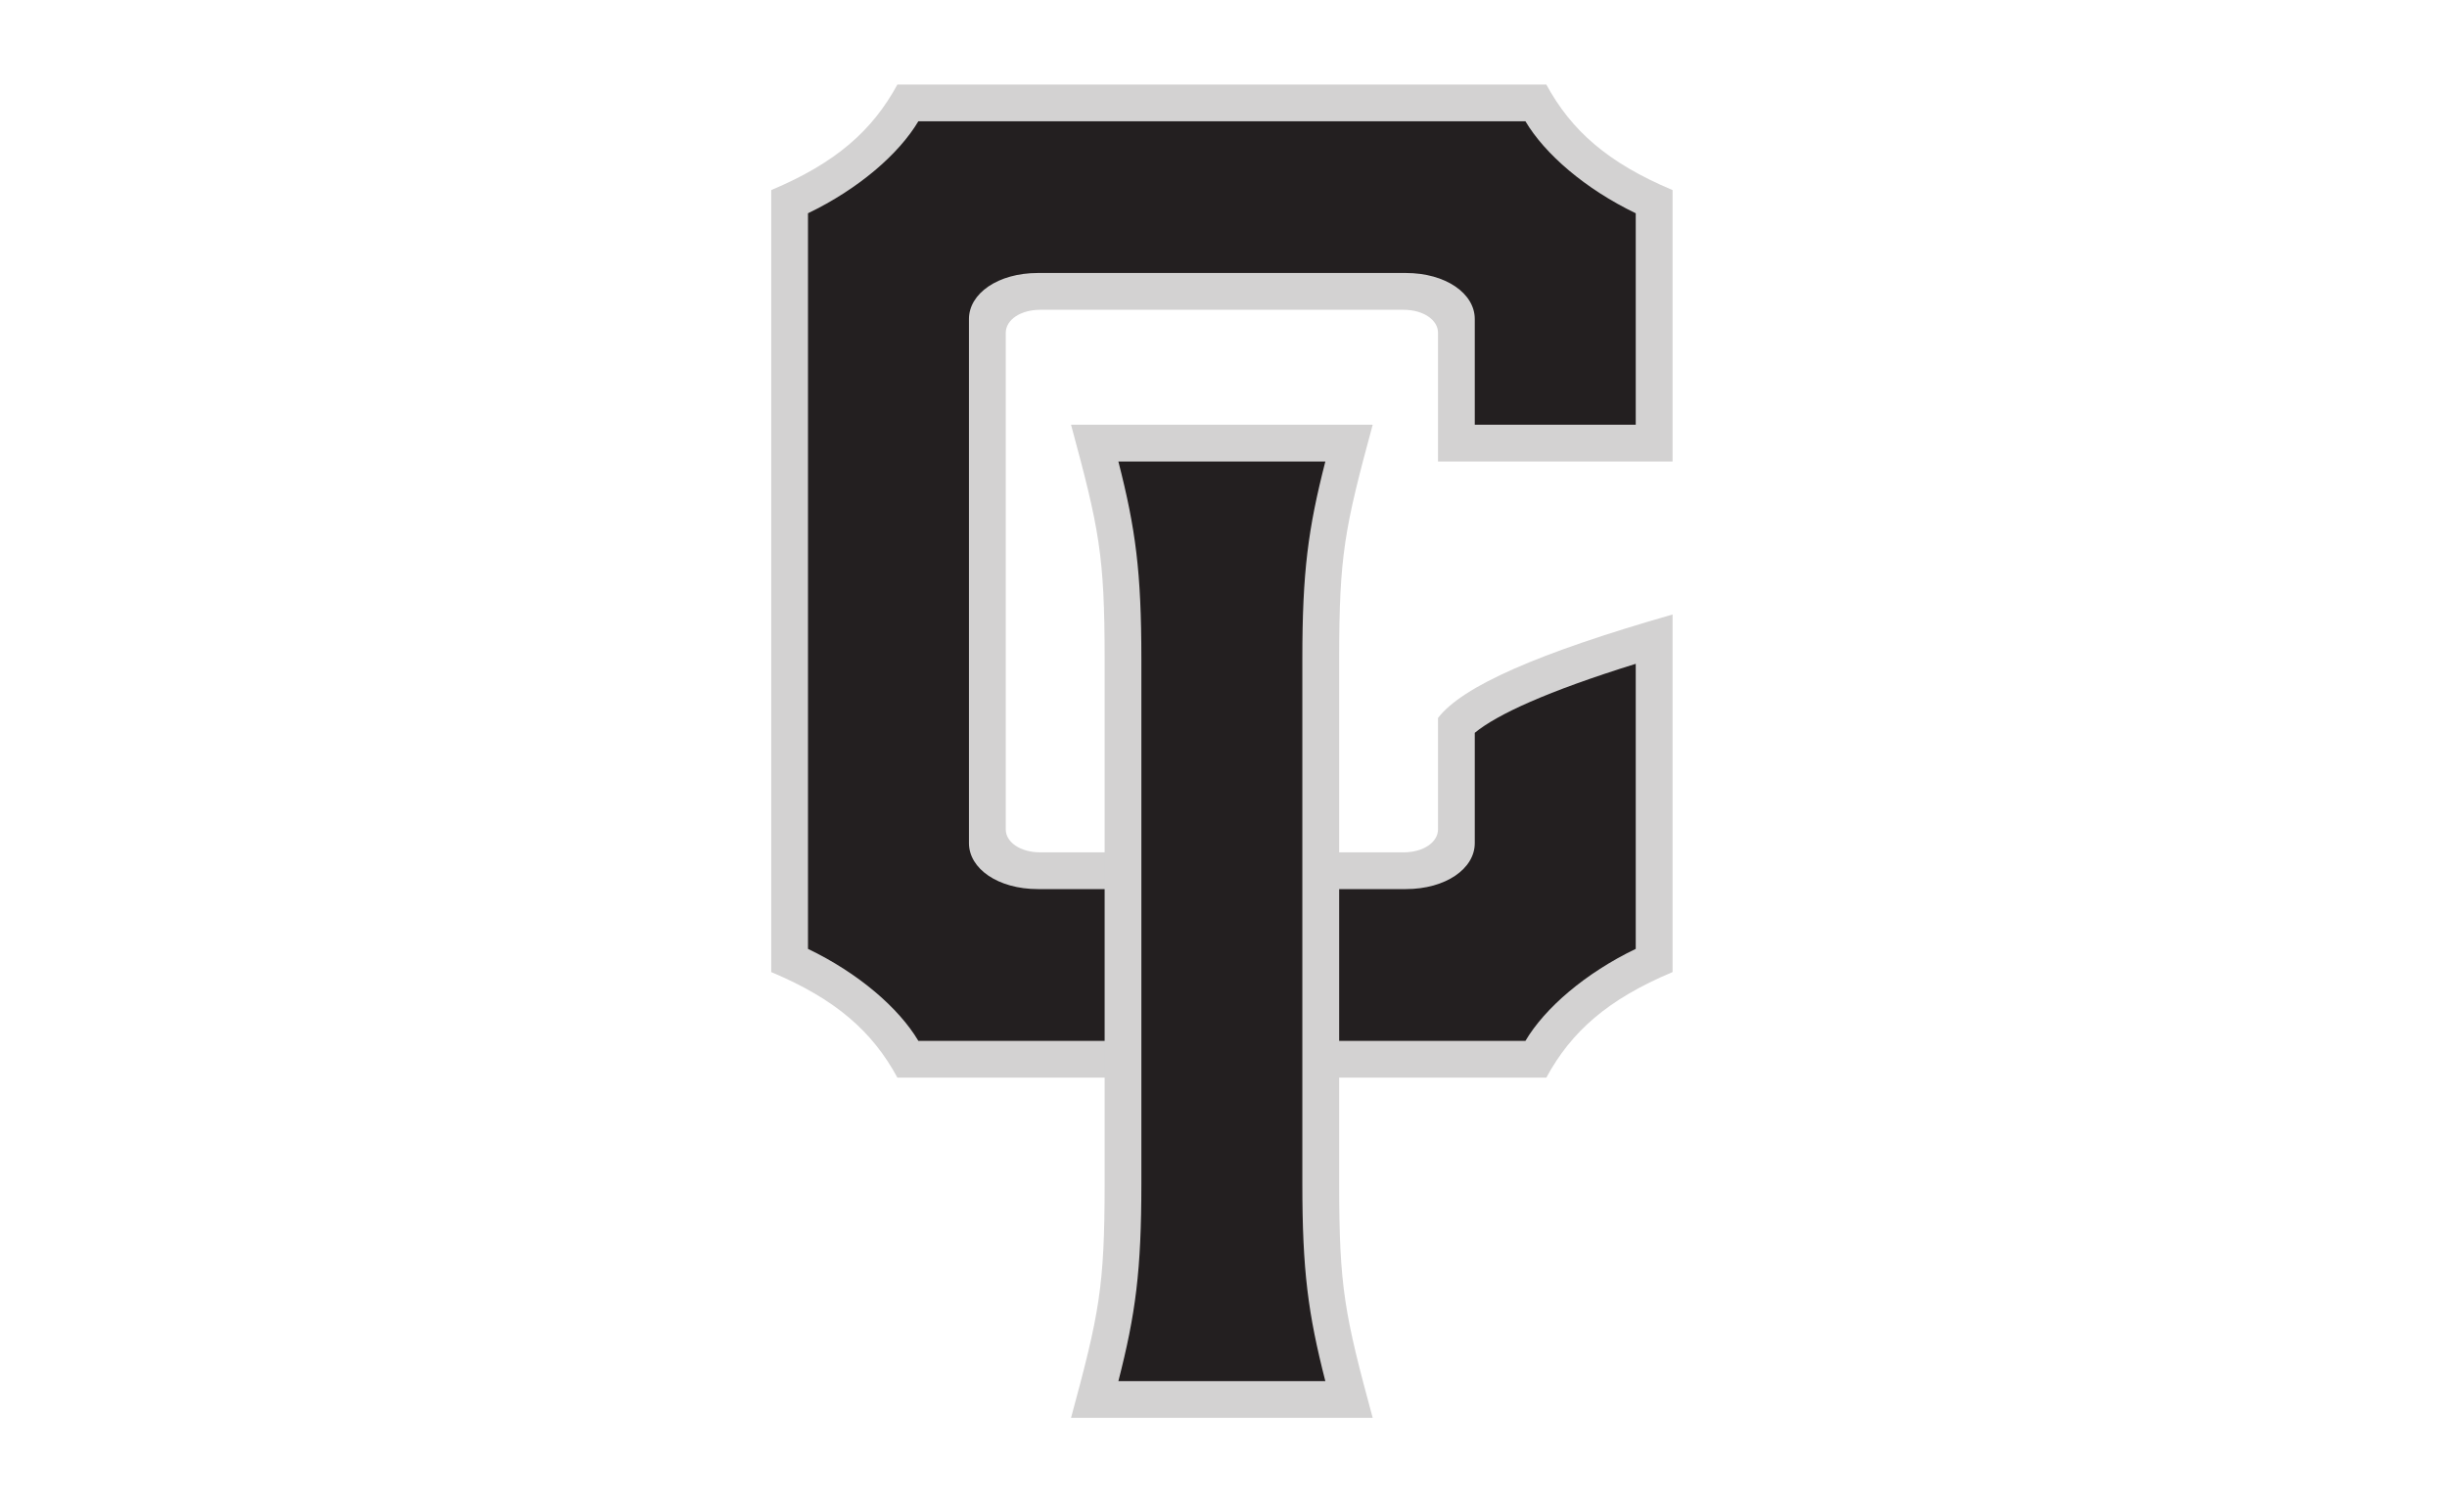
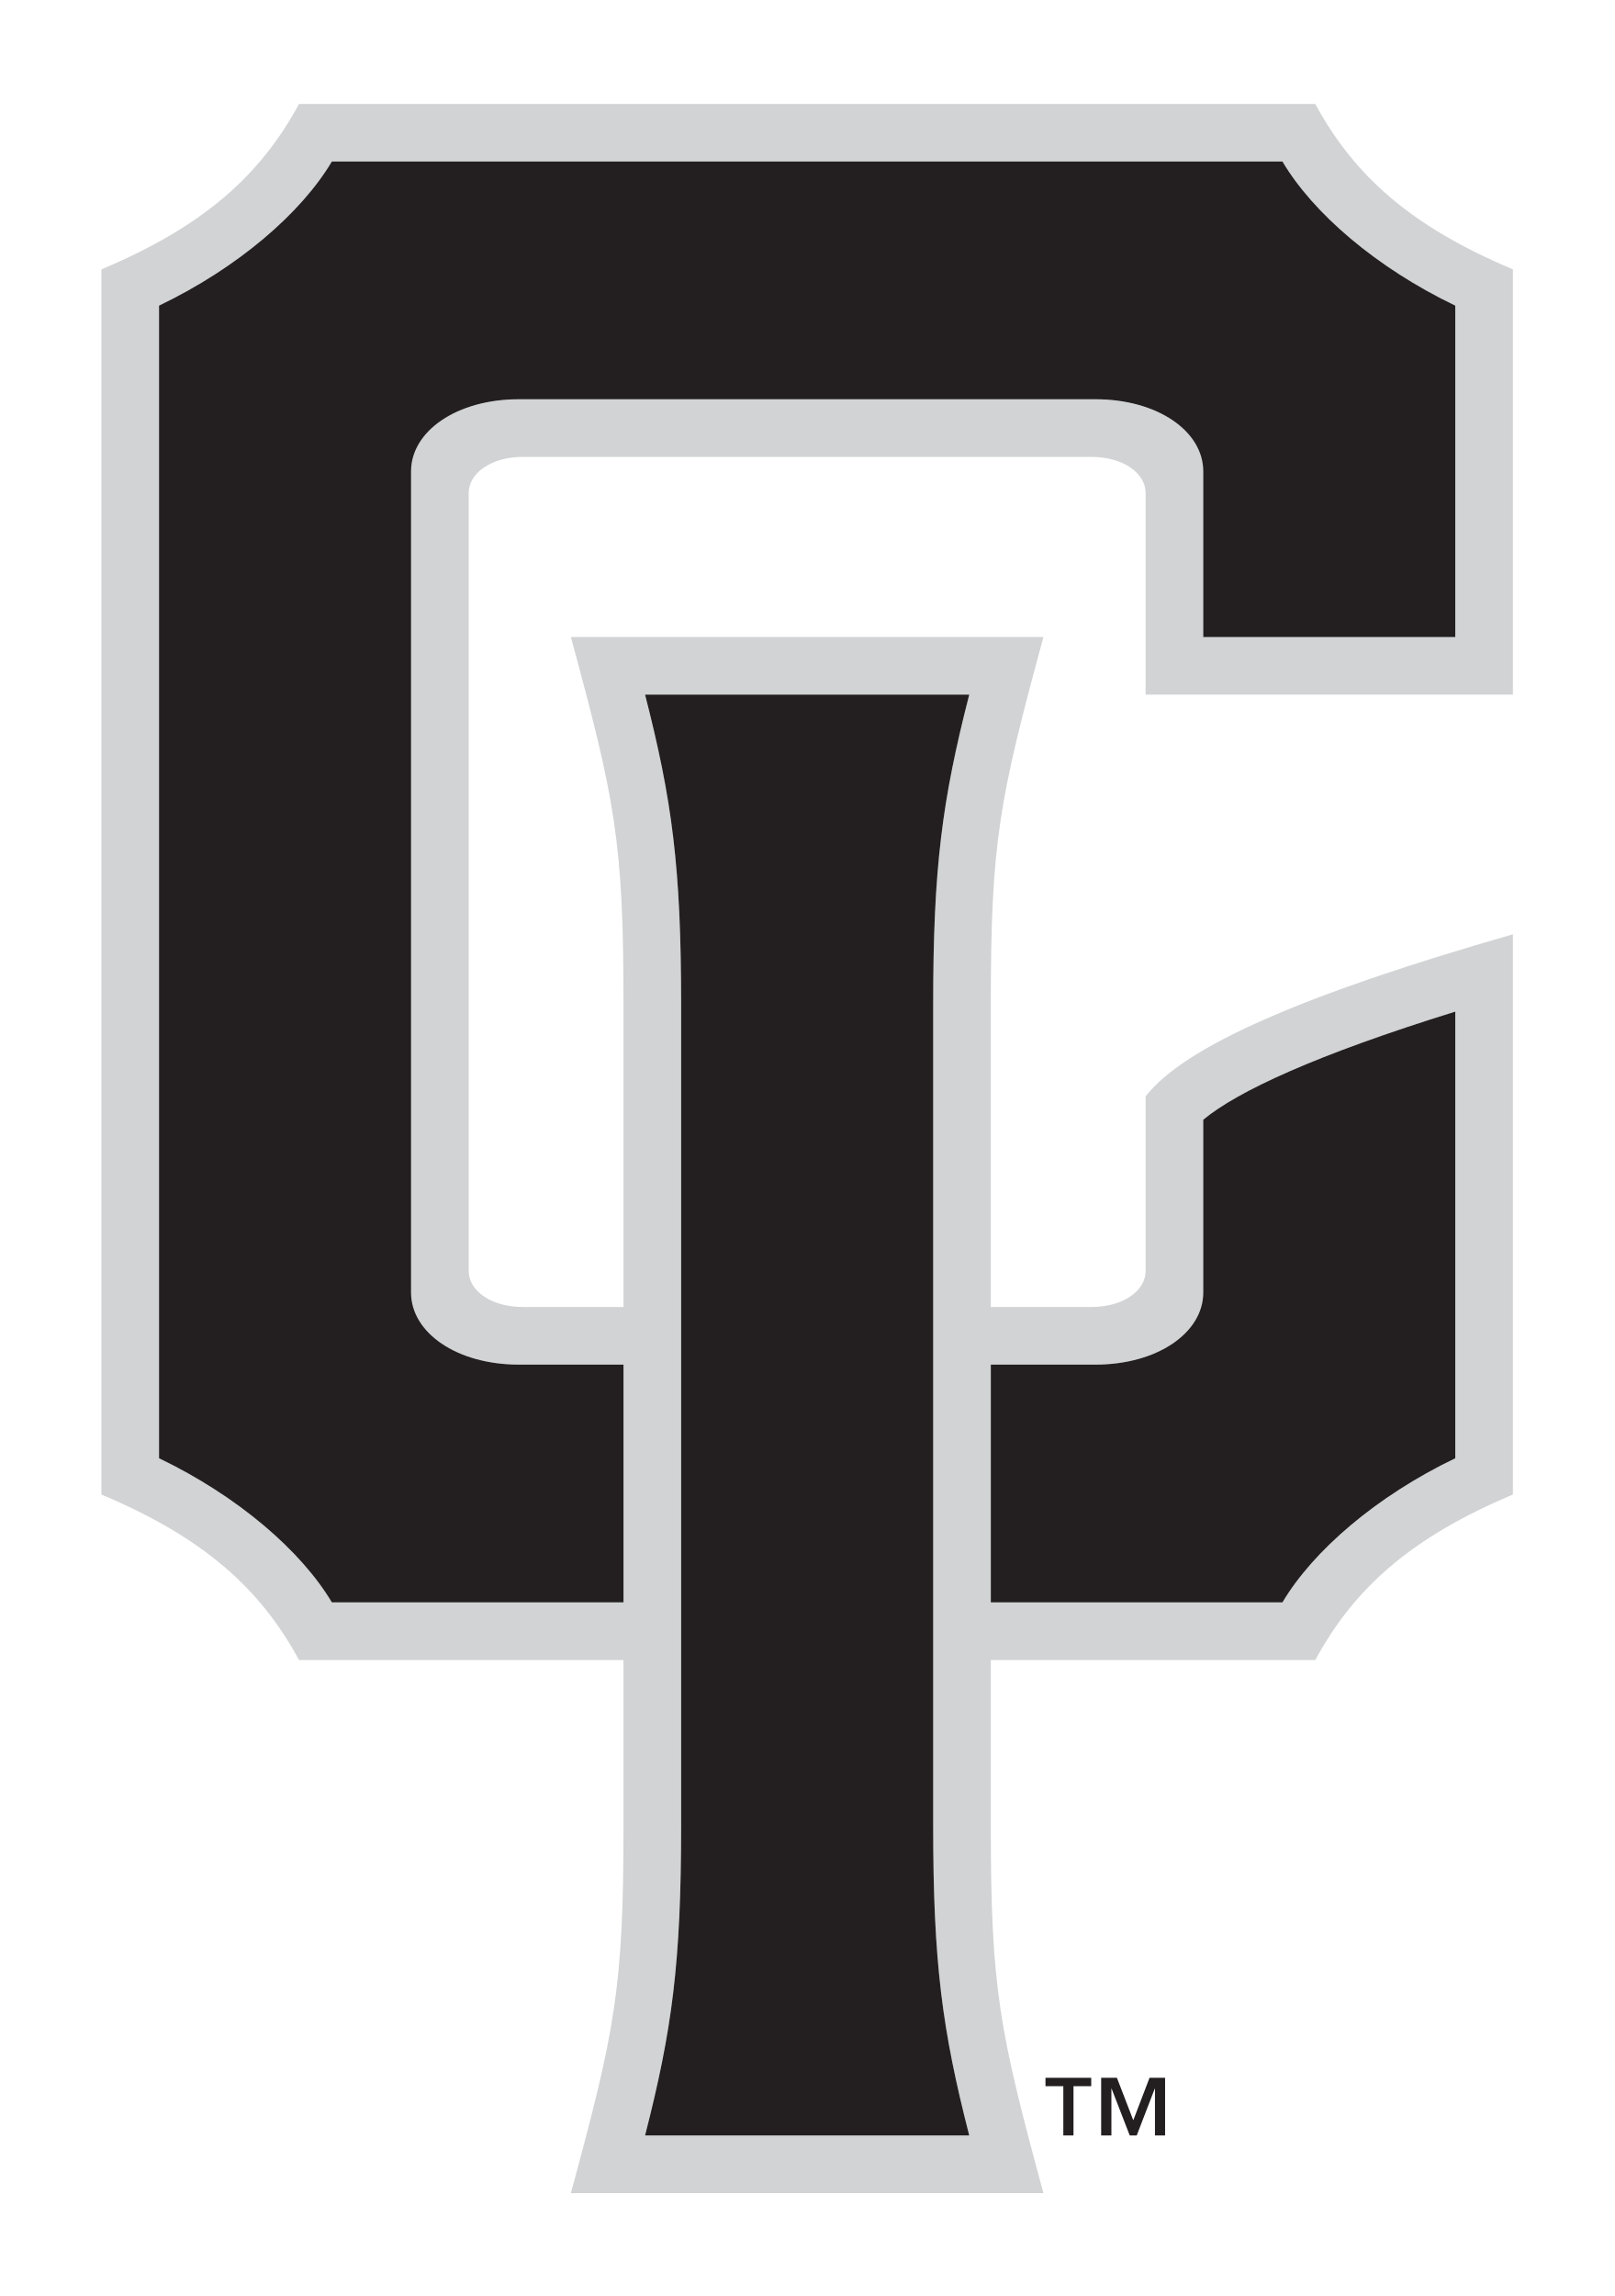
- <svg xmlns="http://www.w3.org/2000/svg" width="136.816" height="84.506" viewBox="0 0 136.816 84.506">
-   <path fill-rule="nonzero" fill="#d3d2d2" d="M 50.176 60.262 C 48.777 57.688 46.746 55.883 43.121 54.359 L 43.121 10.629 C 46.746 9.105 48.777 7.297 50.176 4.727 L 86.457 4.727 C 87.855 7.297 89.887 9.105 93.516 10.629 L 93.516 25.809 L 80.402 25.809 L 80.402 18.609 C 80.402 17.895 79.59 17.324 78.473 17.324 L 58.16 17.324 C 57.047 17.324 56.234 17.895 56.234 18.609 L 56.234 46.379 C 56.234 47.094 57.047 47.664 58.16 47.664 L 78.473 47.664 C 79.59 47.664 80.402 47.094 80.402 46.379 L 80.402 40.148 C 81.758 38.383 85.977 36.523 93.516 34.363 L 93.516 54.359 C 89.887 55.883 87.855 57.688 86.457 60.262 Z M 50.176 60.262 " />
-   <path fill-rule="nonzero" fill="#231f20" d="M 85.289 58.207 C 86.375 56.371 88.637 54.418 91.457 53.062 L 91.457 37.121 C 86.508 38.66 83.703 39.953 82.457 40.98 L 82.457 47.148 C 82.457 48.578 80.832 49.719 78.602 49.719 L 58.031 49.719 C 55.801 49.719 54.176 48.578 54.176 47.148 L 54.176 17.84 C 54.176 16.41 55.801 15.266 58.031 15.266 L 78.602 15.266 C 80.832 15.266 82.457 16.41 82.457 17.84 L 82.457 23.75 L 91.457 23.75 L 91.457 11.926 C 88.637 10.57 86.375 8.613 85.289 6.781 L 51.348 6.781 C 50.258 8.613 48 10.57 45.176 11.926 L 45.176 53.062 C 48 54.418 50.258 56.371 51.348 58.207 Z M 85.289 58.207 " />
-   <path fill-rule="nonzero" fill="#d3d2d2" d="M 74.875 36.863 C 74.875 31.039 75.176 29.559 76.75 23.75 L 59.883 23.75 C 61.457 29.559 61.762 31.039 61.762 36.863 L 61.762 66.176 C 61.762 72.004 61.457 73.48 59.883 79.289 L 76.75 79.289 C 75.176 73.48 74.875 72.004 74.875 66.176 Z M 74.875 36.863 " />
-   <path fill-rule="nonzero" fill="#231f20" d="M 74.102 25.809 C 73.137 29.578 72.816 31.973 72.816 36.863 L 72.816 66.176 C 72.816 71.066 73.137 73.465 74.102 77.234 L 62.531 77.234 C 63.496 73.465 63.816 71.066 63.816 66.176 L 63.816 36.863 C 63.816 31.973 63.496 29.578 62.531 25.809 Z M 74.102 25.809 " />
+ <svg xmlns="http://www.w3.org/2000/svg" width="64" height="91" viewBox="0 0 64 91">
+   <path fill-rule="nonzero" fill="#d1d3d4" d="M 43.422 15.828 L 20.578 15.828 C 18.102 15.828 16.297 17.094 16.297 18.68 L 16.297 51.23 C 16.297 52.816 18.102 54.086 20.578 54.086 L 24.719 54.086 L 24.719 63.508 L 13.156 63.508 C 11.949 61.473 9.438 59.301 6.305 57.797 L 6.305 12.113 C 9.438 10.609 11.949 8.441 13.156 6.402 L 50.844 6.402 C 52.051 8.441 54.562 10.609 57.695 12.113 L 57.695 25.25 L 47.703 25.25 L 47.703 18.68 C 47.703 17.094 45.898 15.828 43.422 15.828 M 25.574 27.531 L 38.422 27.531 C 37.352 31.719 36.996 34.379 36.996 39.809 L 36.996 72.359 C 36.996 77.789 37.352 80.449 38.422 84.637 L 25.574 84.637 C 26.648 80.449 27.004 77.789 27.004 72.359 L 27.004 39.809 C 27.004 34.379 26.648 31.719 25.574 27.531 M 39.281 54.086 L 43.422 54.086 C 45.898 54.086 47.703 52.816 47.703 51.23 L 47.703 44.379 C 49.082 43.238 52.199 41.805 57.695 40.094 L 57.695 57.797 C 54.562 59.301 52.051 61.473 50.844 63.508 L 39.281 63.508 Z M 59.98 27.531 L 59.98 10.676 C 55.953 8.984 53.695 6.977 52.145 4.121 L 11.855 4.121 C 10.305 6.977 8.047 8.984 4.02 10.676 L 4.02 59.234 C 8.047 60.93 10.305 62.934 11.855 65.793 L 24.719 65.793 L 24.719 72.359 C 24.719 78.828 24.383 80.473 22.633 86.922 L 41.367 86.922 C 39.617 80.473 39.281 78.828 39.281 72.359 L 39.281 65.793 L 52.145 65.793 C 53.695 62.934 55.953 60.93 59.98 59.234 L 59.98 37.031 C 51.609 39.43 46.926 41.496 45.418 43.457 L 45.418 50.375 C 45.418 51.168 44.516 51.801 43.277 51.801 L 39.281 51.801 L 39.281 39.809 C 39.281 33.34 39.617 31.695 41.367 25.25 L 22.633 25.25 C 24.383 31.695 24.719 33.34 24.719 39.809 L 24.719 51.801 L 20.723 51.801 C 19.484 51.801 18.582 51.168 18.582 50.375 L 18.582 19.539 C 18.582 18.746 19.484 18.109 20.723 18.109 L 43.277 18.109 C 44.516 18.109 45.418 18.746 45.418 19.539 L 45.418 27.531 Z M 59.98 27.531 " />
+   <path fill-rule="nonzero" fill="#231f20" d="M 50.844 6.402 L 13.156 6.402 C 11.945 8.441 9.438 10.609 6.305 12.113 L 6.305 57.797 C 9.438 59.301 11.945 61.473 13.156 63.508 L 24.719 63.508 L 24.719 54.086 L 20.578 54.086 C 18.102 54.086 16.297 52.816 16.297 51.23 L 16.297 18.68 C 16.297 17.094 18.102 15.824 20.578 15.824 L 43.422 15.824 C 45.898 15.824 47.703 17.094 47.703 18.68 L 47.703 25.25 L 57.695 25.25 L 57.695 12.113 C 54.562 10.609 52.051 8.441 50.844 6.402 " />
+   <path fill-rule="nonzero" fill="#231f20" d="M 47.703 51.23 C 47.703 52.816 45.895 54.086 43.422 54.086 L 39.281 54.086 L 39.281 63.508 L 50.844 63.508 C 52.051 61.473 54.562 59.301 57.695 57.797 L 57.695 40.094 C 52.199 41.801 49.082 43.238 47.703 44.379 Z M 47.703 51.23 " />
+   <path fill-rule="nonzero" fill="#231f20" d="M 38.426 27.531 L 25.574 27.531 C 26.648 31.719 27.004 34.379 27.004 39.809 L 27.004 72.359 C 27.004 77.789 26.648 80.449 25.574 84.637 L 38.426 84.637 C 37.352 80.449 36.996 77.789 36.996 72.359 L 36.996 39.809 C 36.996 34.379 37.352 31.719 38.426 27.531 " />
+   <path fill-rule="nonzero" fill="#231f20" d="M 41.449 82.684 L 42.156 82.684 L 42.156 84.637 L 42.559 84.637 L 42.559 82.684 L 43.262 82.684 L 43.262 82.352 L 41.449 82.352 Z M 41.449 82.684 " />
+   <path fill-rule="nonzero" fill="#231f20" d="M 44.93 84.035 L 44.281 82.352 L 43.656 82.352 L 43.656 84.637 L 44.062 84.637 L 44.062 82.781 L 44.07 82.781 L 44.789 84.637 L 45.066 84.637 L 45.781 82.781 L 45.789 82.781 L 45.789 84.637 L 46.191 84.637 L 46.191 82.352 L 45.574 82.352 Z M 44.93 84.035 " />
</svg>
